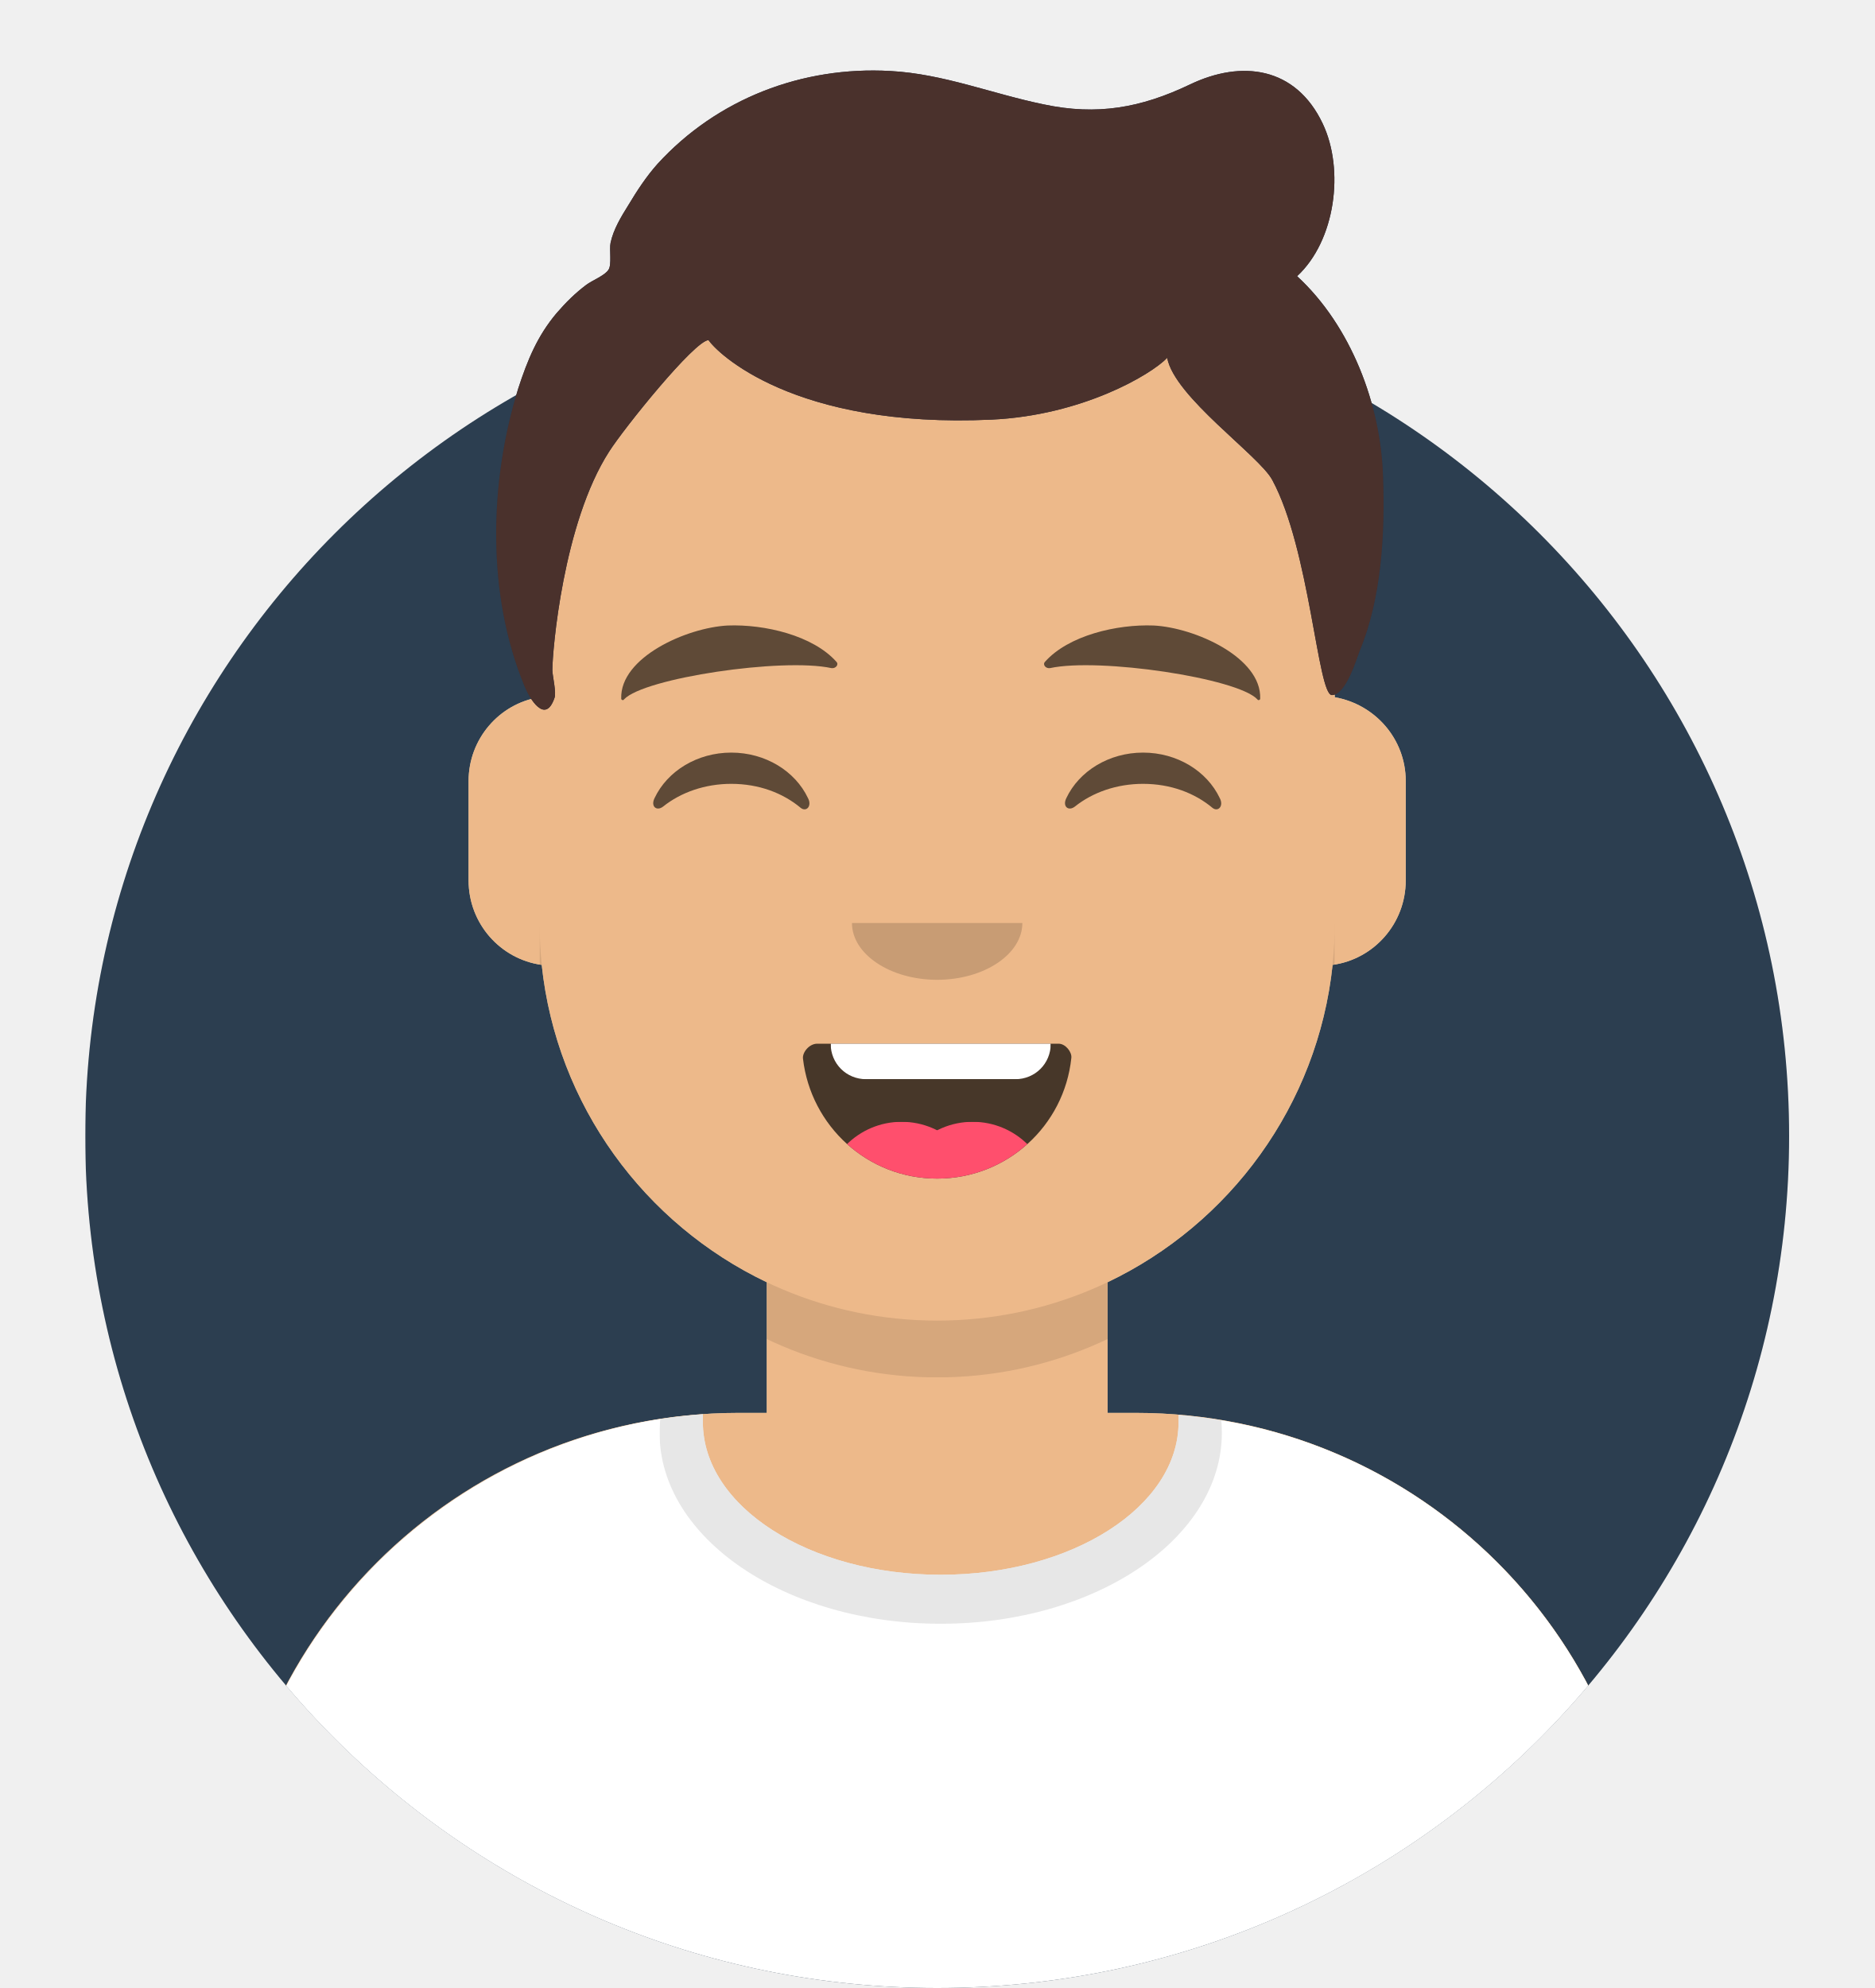
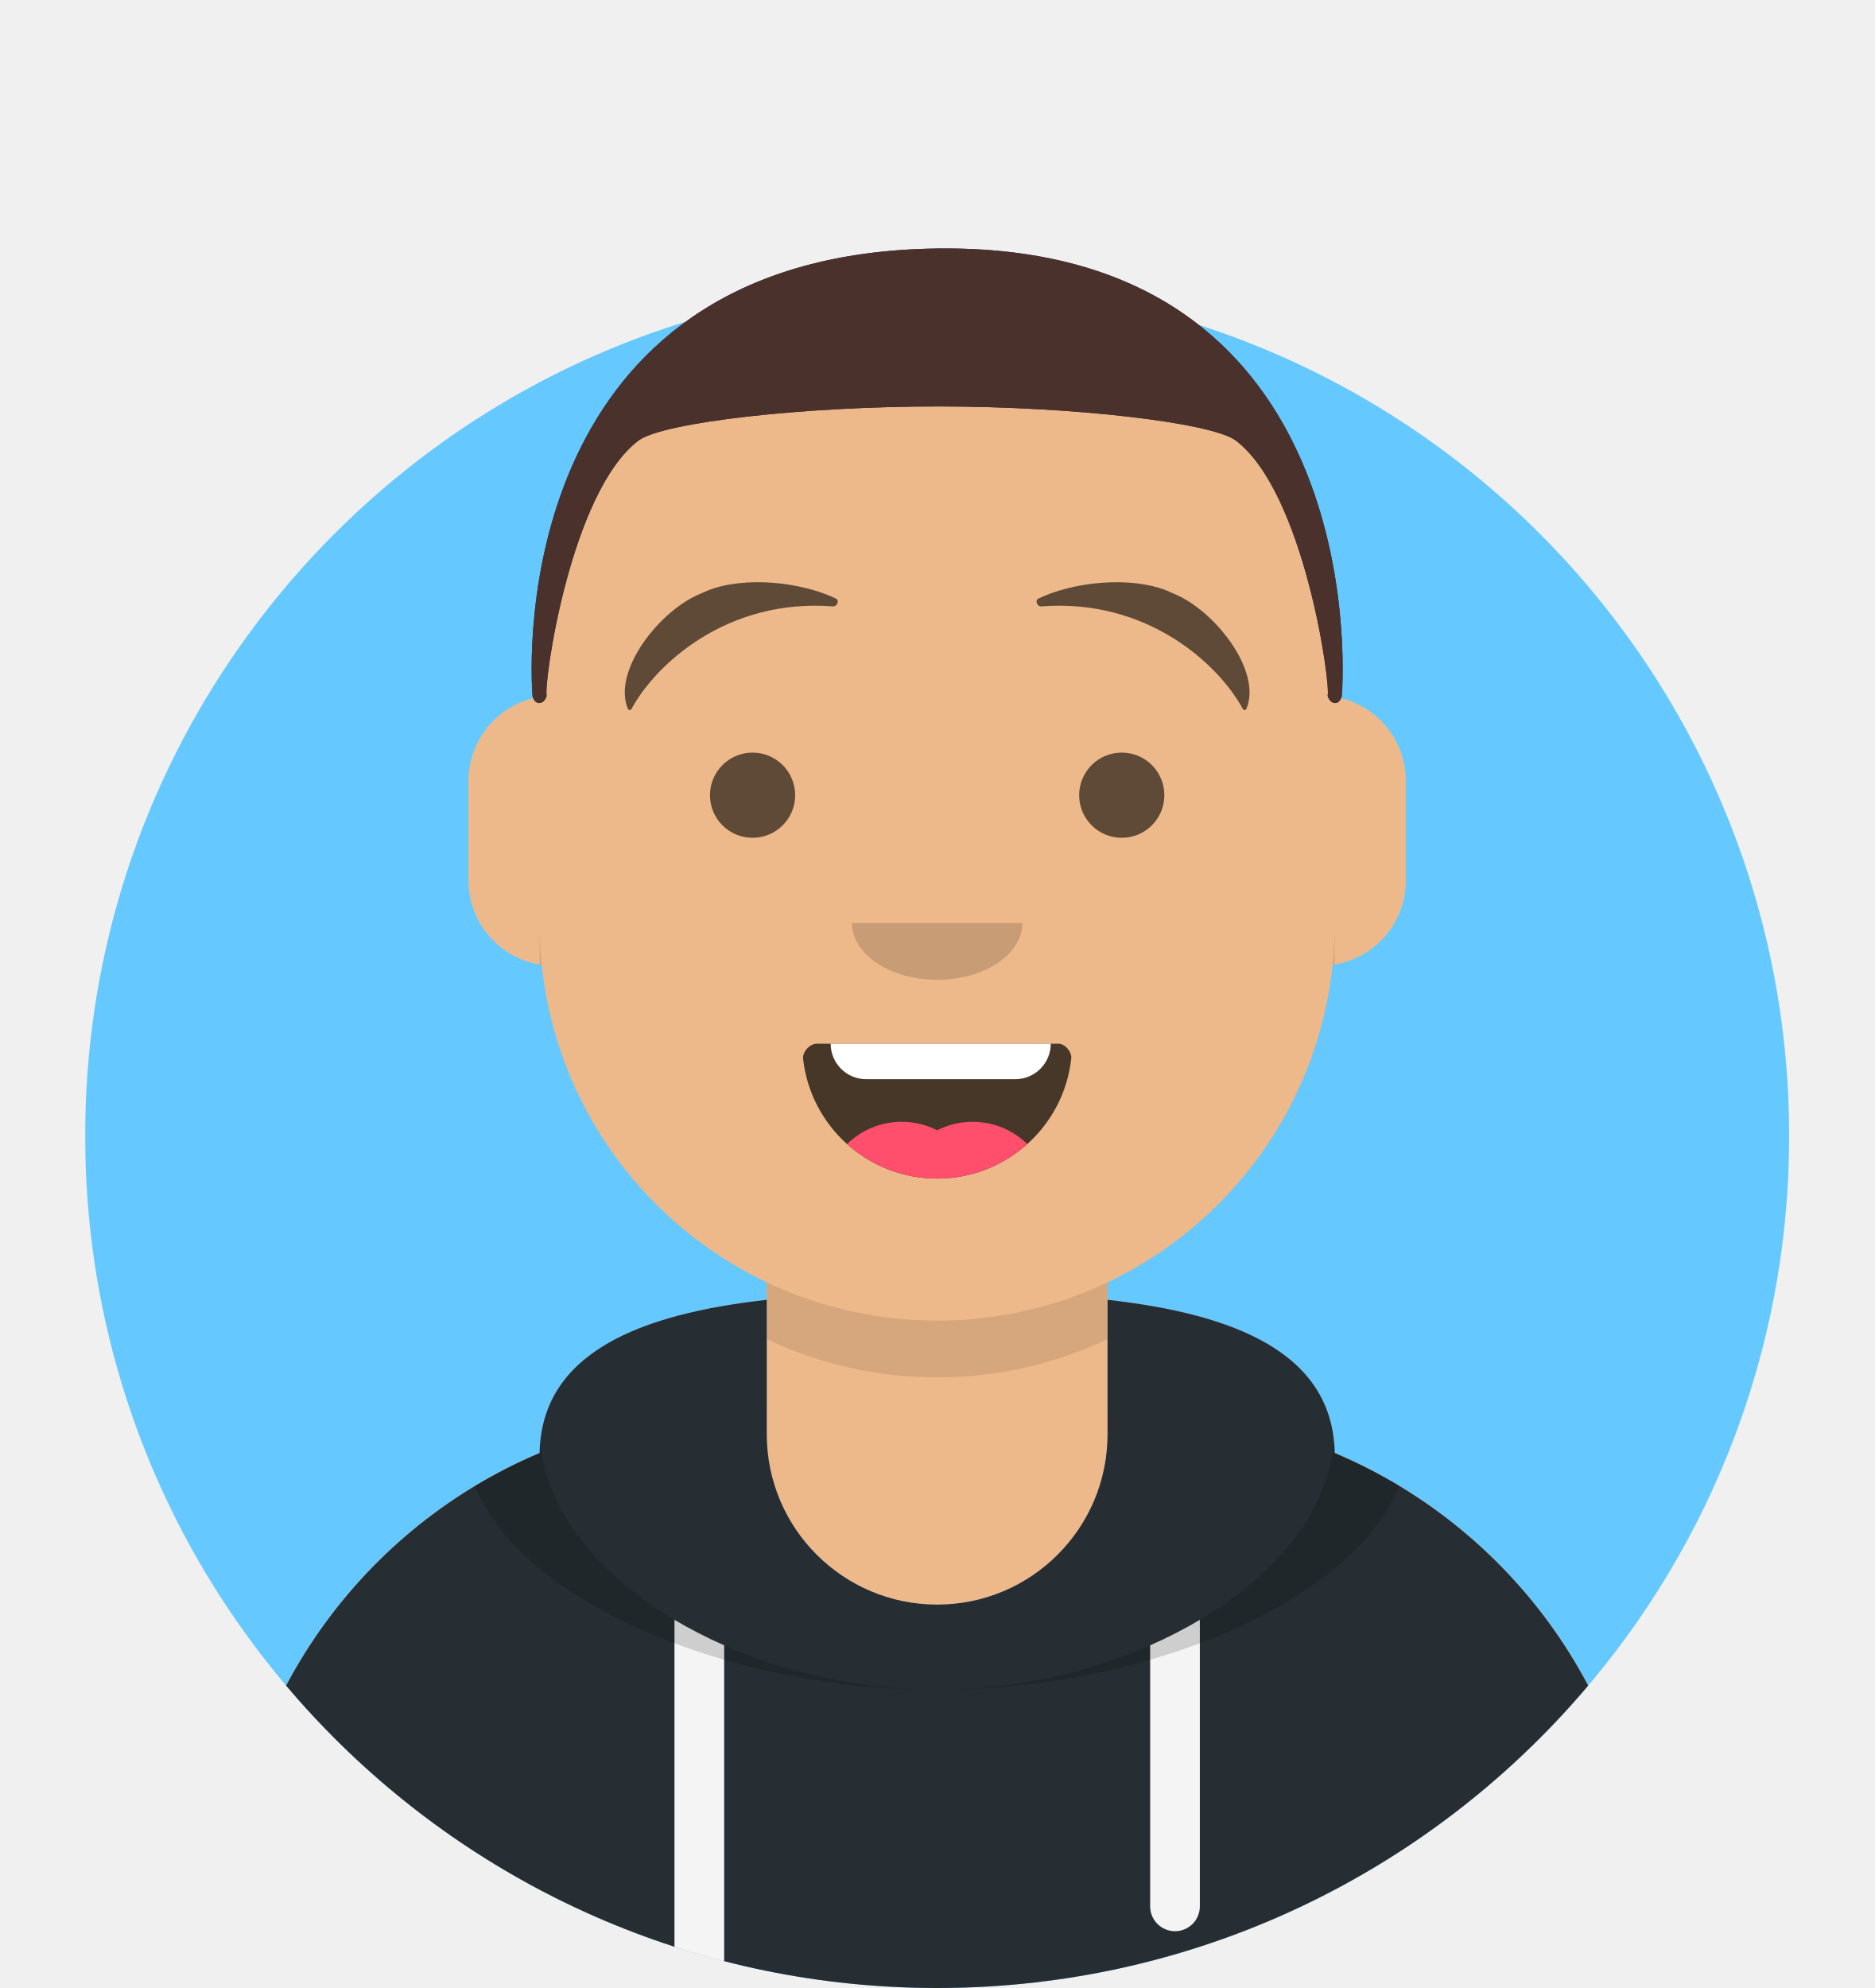
- <svg xmlns="http://www.w3.org/2000/svg" version="1.1" id="Layer_1" x="0px" y="0px" viewBox="0 0 264 280" style="enable-background:new 0 0 264 280;" xml:space="preserve">
-   <style type="text/css">
- 	.st0{fill-rule:evenodd;clip-rule:evenodd;fill:#E6E6E6;}
- 	.st1{filter:url(#Adobe_OpacityMaskFilter);}
- 	.st2{fill-rule:evenodd;clip-rule:evenodd;fill:#FFFFFF;}
- 	.st3{mask:url(#mask-2_1_);}
- 	.st4{fill-rule:evenodd;clip-rule:evenodd;fill:#2C3E50;}
- 	.st5{filter:url(#Adobe_OpacityMaskFilter_1_);}
- 	.st6{mask:url(#mask-4_1_);}
- 	.st7{fill-rule:evenodd;clip-rule:evenodd;fill:#D0C6AC;}
- 	.st8{filter:url(#Adobe_OpacityMaskFilter_2_);}
- 	.st9{mask:url(#mask-6_1_);}
- 	.st10{fill-rule:evenodd;clip-rule:evenodd;fill:#EDB98A;}
- 	.st11{filter:url(#Adobe_OpacityMaskFilter_3_);}
- 	.st12{mask:url(#mask-6_2_);fill-rule:evenodd;clip-rule:evenodd;fill-opacity:0.1;}
- 	.st13{filter:url(#Adobe_OpacityMaskFilter_4_);}
- 	.st14{mask:url(#react-mask-952_1_);}
- 	.st15{filter:url(#Adobe_OpacityMaskFilter_5_);}
- 	.st16{opacity:0.6;mask:url(#react-mask-952_2_);}
- 	.st17{fill-rule:evenodd;clip-rule:evenodd;fill-opacity:0.16;}
- 	.st18{fill-rule:evenodd;clip-rule:evenodd;fill-opacity:0.7;}
- 	.st19{filter:url(#Adobe_OpacityMaskFilter_6_);}
- 	.st20{mask:url(#react-mask-934_1_);fill-rule:evenodd;clip-rule:evenodd;fill:#FFFFFF;}
- 	.st21{filter:url(#Adobe_OpacityMaskFilter_7_);}
- 	.st22{mask:url(#react-mask-934_2_);}
- 	.st23{fill-rule:evenodd;clip-rule:evenodd;fill:#FF4F6D;}
- 	.st24{fill-rule:evenodd;clip-rule:evenodd;fill-opacity:0.6;}
- 	.st25{filter:url(#Adobe_OpacityMaskFilter_8_);}
- 	.st26{mask:url(#react-mask-925_1_);}
- 	.st27{fill-rule:evenodd;clip-rule:evenodd;fill:#28354B;}
- 	.st28{filter:url(#Adobe_OpacityMaskFilter_9_);}
- 	.st29{mask:url(#react-mask-924_1_);}
- 	.st30{fill-rule:evenodd;clip-rule:evenodd;fill:#4A312C;}
- </style>
-   <g>
-     <g transform="translate(-825, -1100)">
+ <svg xmlns="http://www.w3.org/2000/svg" xmlns:xlink="http://www.w3.org/1999/xlink" width="264px" height="280px" viewBox="0 0 264 280" version="1.1">
+   <defs>
+     <circle id="path-1" cx="120" cy="120" r="120" />
+     <path d="M12,160 C12,226.274 65.726,280 132,280 C198.274,280 252,226.274 252,160 L264,160 L264,-1.42108547e-14 L-3.19744231e-14,-1.42108547e-14 L-3.19744231e-14,160 L12,160 Z" id="path-3" />
+     <path d="M124,144.611 L124,163 L128,163 L128,163 C167.765,163 200,195.235 200,235 L200,244 L0,244 L0,235 C-4.86974701e-15,195.235 32.235,163 72,163 L72,163 L76,163 L76,144.611 C58.763,136.422 46.372,119.687 44.305,99.881 C38.48,99.058 34,94.052 34,88 L34,74 C34,68.054 38.325,63.118 44,62.166 L44,56 L44,56 C44,25.072 69.072,5.68137151e-15 100,0 L100,0 L100,0 C130.928,-5.68137151e-15 156,25.072 156,56 L156,62.166 C161.675,63.118 166,68.054 166,74 L166,88 C166,94.052 161.52,99.058 155.695,99.881 C153.628,119.687 141.237,136.422 124,144.611 Z" id="path-5" />
+   </defs>
+   <g id="Avataaar" stroke="none" stroke-width="1" fill="none" fill-rule="evenodd">
+     <g transform="translate(-825, -1100)" id="Avataaar/Circle">
      <g transform="translate(825, 1100)">
-         <g id="Circle" transform="translate(12, 40)">
-           <g id="Circle-Background">
-             <circle class="st0" cx="120" cy="120" r="120" />
-           </g>
-           <defs>
-             <filter id="Adobe_OpacityMaskFilter" filterUnits="userSpaceOnUse" x="0" y="0" width="240" height="240">
-               <feColorMatrix type="matrix" values="1 0 0 0 0  0 1 0 0 0  0 0 1 0 0  0 0 0 1 0" />
-             </filter>
-           </defs>
-           <mask maskUnits="userSpaceOnUse" x="0" y="0" width="240" height="240" id="mask-2_1_">
-             <g class="st1">
-               <circle id="path-1_1_" class="st2" cx="120" cy="120" r="120" />
-             </g>
+         <g id="Circle" stroke-width="1" fill-rule="evenodd" transform="translate(12, 40)">
+           <mask id="mask-2" fill="white">
+             <use xlink:href="#path-1" />
          </mask>
-           <g class="st3">
-             <rect class="st4" width="240" height="240" />
+           <use id="Circle-Background" fill="#E6E6E6" xlink:href="#path-1" />
+           <g id="Color/Palette/Blue-01" mask="url(#mask-2)" fill="#65C9FF">
+             <rect id="🖍Color" x="0" y="0" width="240" height="240" />
          </g>
        </g>
-         <g id="Mask">
- 			</g>
-         <defs>
-           <filter id="Adobe_OpacityMaskFilter_1_" filterUnits="userSpaceOnUse" x="-1" y="0" width="265" height="280">
-             <feColorMatrix type="matrix" values="1 0 0 0 0  0 1 0 0 0  0 0 1 0 0  0 0 0 1 0" />
-           </filter>
-         </defs>
-         <mask maskUnits="userSpaceOnUse" x="-1" y="0" width="265" height="280" id="mask-4_1_">
-           <g class="st5">
-             <path id="path-3_1_" class="st2" d="M12,160c0,66.3,53.7,120,120,120s120-53.7,120-120h12V0H0v160H12z" />
-           </g>
+         <mask id="mask-4" fill="white">
+           <use xlink:href="#path-3" />
        </mask>
-         <g id="Avataaar" class="st6">
+         <g id="Mask" />
+         <g id="Avataaar" stroke-width="1" fill-rule="evenodd" mask="url(#mask-4)">
          <g id="Body" transform="translate(32, 36)">
-             <g>
-               <path class="st7" d="M124,144.6V163h4l0,0c39.8,0,72,32.2,72,72v9H0v-9c0-39.8,32.2-72,72-72l0,0h4v-18.4        c-17.2-8.2-29.6-24.9-31.7-44.7C38.5,99.1,34,94.1,34,88V74c0-5.9,4.3-10.9,10-11.8V56l0,0c0-30.9,25.1-56,56-56l0,0l0,0        c30.9,0,56,25.1,56,56v6.2c5.7,1,10,5.9,10,11.8v14c0,6.1-4.5,11.1-10.3,11.9C153.6,119.7,141.2,136.4,124,144.6z" />
-             </g>
-             <defs>
-               <filter id="Adobe_OpacityMaskFilter_2_" filterUnits="userSpaceOnUse" x="-32" y="0" width="264" height="244">
-                 <feColorMatrix type="matrix" values="1 0 0 0 0  0 1 0 0 0  0 0 1 0 0  0 0 0 1 0" />
-               </filter>
-             </defs>
-             <mask maskUnits="userSpaceOnUse" x="-32" y="0" width="264" height="244" id="mask-6_1_">
-               <g class="st8">
-                 <path id="path-5_1_" class="st2" d="M124,144.6V163h4l0,0c39.8,0,72,32.2,72,72v9H0v-9c0-39.8,32.2-72,72-72l0,0h4v-18.4         c-17.2-8.2-29.6-24.9-31.7-44.7C38.5,99.1,34,94.1,34,88V74c0-5.9,4.3-10.9,10-11.8V56l0,0c0-30.9,25.1-56,56-56l0,0l0,0         c30.9,0,56,25.1,56,56v6.2c5.7,1,10,5.9,10,11.8v14c0,6.1-4.5,11.1-10.3,11.9C153.6,119.7,141.2,136.4,124,144.6z" />
-               </g>
+             <mask id="mask-6" fill="white">
+               <use xlink:href="#path-5" />
            </mask>
-             <g class="st9">
-               <g id="Color" transform="translate(-32, 0)">
-                 <rect class="st10" width="264" height="244" />
+             <use fill="#D0C6AC" xlink:href="#path-5" />
+             <g id="Skin/👶🏽-03-Brown" mask="url(#mask-6)" fill="#EDB98A">
+               <g transform="translate(-32, 0)" id="Color">
+                 <rect x="0" y="0" width="264" height="244" />
              </g>
            </g>
+             <path d="M156,79 L156,102 C156,132.928 130.928,158 100,158 C69.072,158 44,132.928 44,102 L44,79 L44,94 C44,124.928 69.072,150 100,150 C130.928,150 156,124.928 156,94 L156,79 Z" id="Neck-Shadow" fill-opacity="0.1" fill="#000000" mask="url(#mask-6)" />
+           </g>
+           <g id="Clothing/Hoodie" transform="translate(0, 170)">
            <defs>
-               <filter id="Adobe_OpacityMaskFilter_3_" filterUnits="userSpaceOnUse" x="44" y="79" width="112" height="79">
-                 <feColorMatrix type="matrix" values="1 0 0 0 0  0 1 0 0 0  0 0 1 0 0  0 0 0 1 0" />
-               </filter>
+               <path d="M108,13.071 C90.081,15.076 76.28,20.552 76.004,34.645 C50.146,45.568 32,71.165 32,100.999 L32,100.999 L32,110 L232,110 L232,100.999 C232,71.165 213.854,45.568 187.996,34.645 C187.72,20.552 173.919,15.076 156,13.071 L156,32 L156,32 C156,45.255 145.255,56 132,56 L132,56 C118.745,56 108,45.255 108,32 L108,13.071 Z" id="react-path-143" />
            </defs>
-             <mask maskUnits="userSpaceOnUse" x="44" y="79" width="112" height="79" id="mask-6_2_">
-               <g class="st11">
-                 <path id="path-5_2_" class="st2" d="M124,144.6V163h4l0,0c39.8,0,72,32.2,72,72v9H0v-9c0-39.8,32.2-72,72-72l0,0h4v-18.4         c-17.2-8.2-29.6-24.9-31.7-44.7C38.5,99.1,34,94.1,34,88V74c0-5.9,4.3-10.9,10-11.8V56l0,0c0-30.9,25.1-56,56-56l0,0l0,0         c30.9,0,56,25.1,56,56v6.2c5.7,1,10,5.9,10,11.8v14c0,6.1-4.5,11.1-10.3,11.9C153.6,119.7,141.2,136.4,124,144.6z" />
-               </g>
+             <mask id="react-mask-144" fill="white">
+               <use xlink:href="#react-path-143" />
            </mask>
-             <path id="Neck-Shadow" class="st12" d="M156,79v23c0,30.9-25.1,56-56,56s-56-25.1-56-56V79v15c0,30.9,25.1,56,56,56       s56-25.1,56-56V79z" />
+             <use id="Hoodie" fill="#B7C1DB" fill-rule="evenodd" xlink:href="#react-path-143" />
+             <g id="Color/Palette/Gray-01" mask="url(#react-mask-144)" fill-rule="evenodd" fill="#262E33">
+               <rect id="🖍Color" x="0" y="0" width="264" height="110" />
+             </g>
+             <path d="M102,61.739 L102,110 L95,110 L95,58.15 C97.204,59.46 99.547,60.661 102,61.739 Z M169,58.15 L169,98.5 C169,100.433 167.433,102 165.5,102 C163.567,102 162,100.433 162,98.5 L162,61.739 C164.453,60.661 166.796,59.46 169,58.15 Z" id="Straps" fill="#F4F4F4" fill-rule="evenodd" mask="url(#react-mask-144)" />
+             <path d="M90.96,12.724 C75.909,15.571 65.5,21.243 65.5,32.308 C65.5,52.02 98.538,68 132,68 C165.462,68 198.5,52.02 198.5,32.308 C198.5,21.243 188.091,15.571 173.04,12.724 C182.125,16.074 188,21.706 188,31.077 C188,51.469 160.179,68 132,68 C103.821,68 76,51.469 76,31.077 C76,21.706 81.875,16.074 90.96,12.724 Z" id="Shadow" fill-opacity="0.16" fill="#000000" fill-rule="evenodd" mask="url(#react-mask-144)" />
          </g>
-           <g transform="translate(0, 170)">
-             <g id="Clothes">
-               <path class="st0" d="M166,29.3c37,3,66,34,66,71.8v8.9H32v-8.9C32,63,61.6,31.8,99,29.2c0,0.4,0,0.7,0,1.1        c0,11.9,15,21.5,33.5,21.5S166,42.2,166,30.3C166,30,166,29.6,166,29.3z" />
-             </g>
-             <defs>
-               <filter id="Adobe_OpacityMaskFilter_4_" filterUnits="userSpaceOnUse" x="0" y="0" width="264" height="110">
-                 <feColorMatrix type="matrix" values="1 0 0 0 0  0 1 0 0 0  0 0 1 0 0  0 0 0 1 0" />
-               </filter>
-             </defs>
-             <mask maskUnits="userSpaceOnUse" x="0" y="0" width="264" height="110" id="react-mask-952_1_">
-               <g class="st13">
-                 <path id="react-path-951_1_" class="st2" d="M166,29.3c37,3,66,34,66,71.8v8.9H32v-8.9C32,63,61.6,31.8,99,29.2         c0,0.4,0,0.7,0,1.1c0,11.9,15,21.5,33.5,21.5S166,42.2,166,30.3C166,30,166,29.6,166,29.3z" />
-               </g>
-             </mask>
-             <g class="st14">
-               <rect class="st2" width="264" height="110" />
-             </g>
-             <defs>
-               <filter id="Adobe_OpacityMaskFilter_5_" filterUnits="userSpaceOnUse" x="92.9" y="4.9" width="79.3" height="53.8">
-                 <feColorMatrix type="matrix" values="1 0 0 0 0  0 1 0 0 0  0 0 1 0 0  0 0 0 1 0" />
-               </filter>
-             </defs>
-             <mask maskUnits="userSpaceOnUse" x="92.9" y="4.9" width="79.3" height="53.8" id="react-mask-952_2_">
-               <g class="st15">
-                 <path id="react-path-951_2_" class="st2" d="M166,29.3c37,3,66,34,66,71.8v8.9H32v-8.9C32,63,61.6,31.8,99,29.2         c0,0.4,0,0.7,0,1.1c0,11.9,15,21.5,33.5,21.5S166,42.2,166,30.3C166,30,166,29.6,166,29.3z" />
-               </g>
-             </mask>
-             <g id="Shadowy" class="st16">
-               <g transform="translate(92, 4)">
-                 <ellipse class="st17" cx="40.5" cy="27.8" rx="39.6" ry="26.9" />
-               </g>
-             </g>
-           </g>
-           <g id="Face" transform="translate(76, 82)">
-             <g transform="translate(2, 52)">
-               <g id="Mouth">
-                 <path class="st18" d="M35.1,15.1C36.2,24.6,44.2,32,54,32c9.8,0,17.9-7.4,18.9-17c0.1-0.8-0.8-2-1.8-2c-14.9,0-26.3,0-34,0         C36,13,35,14.2,35.1,15.1z" />
-               </g>
+           <g id="Face" transform="translate(76, 82)" fill="#000000">
+             <g id="Mouth/Smile" transform="translate(2, 52)">
              <defs>
-                 <filter id="Adobe_OpacityMaskFilter_6_" filterUnits="userSpaceOnUse" x="39" y="2" width="31" height="16">
-                   <feColorMatrix type="matrix" values="1 0 0 0 0  0 1 0 0 0  0 0 1 0 0  0 0 0 1 0" />
-                 </filter>
+                 <path d="M35.118,15.128 C36.176,24.62 44.226,32 54,32 C63.804,32 71.874,24.574 72.892,15.04 C72.974,14.273 72.117,13 71.043,13 C56.149,13 44.738,13 37.087,13 C36.007,13 35.012,14.178 35.118,15.128 Z" id="react-path-167" />
              </defs>
-               <mask maskUnits="userSpaceOnUse" x="39" y="2" width="31" height="16" id="react-mask-934_1_">
-                 <g class="st19">
-                   <path id="react-path-933_1_" class="st2" d="M35.1,15.1C36.2,24.6,44.2,32,54,32c9.8,0,17.9-7.4,18.9-17          c0.1-0.8-0.8-2-1.8-2c-14.9,0-26.3,0-34,0C36,13,35,14.2,35.1,15.1z" />
-                 </g>
+               <mask id="react-mask-168" fill="white">
+                 <use xlink:href="#react-path-167" />
              </mask>
-               <path id="Teeth" class="st20" d="M44,2h21c2.8,0,5,2.2,5,5v6c0,2.8-2.2,5-5,5H44c-2.8,0-5-2.2-5-5V7C39,4.2,41.2,2,44,2z" />
-               <defs>
-                 <filter id="Adobe_OpacityMaskFilter_7_" filterUnits="userSpaceOnUse" x="38" y="24" width="32" height="22">
-                   <feColorMatrix type="matrix" values="1 0 0 0 0  0 1 0 0 0  0 0 1 0 0  0 0 0 1 0" />
-                 </filter>
-               </defs>
-               <mask maskUnits="userSpaceOnUse" x="38" y="24" width="32" height="22" id="react-mask-934_2_">
-                 <g class="st21">
-                   <path id="react-path-933_2_" class="st2" d="M35.1,15.1C36.2,24.6,44.2,32,54,32c9.8,0,17.9-7.4,18.9-17          c0.1-0.8-0.8-2-1.8-2c-14.9,0-26.3,0-34,0C36,13,35,14.2,35.1,15.1z" />
-                 </g>
-               </mask>
-               <g id="Tongue" class="st22">
+               <use id="Mouth" fill-opacity="0.7" fill="#000000" fill-rule="evenodd" xlink:href="#react-path-167" />
+               <rect id="Teeth" fill="#FFFFFF" fill-rule="evenodd" mask="url(#react-mask-168)" x="39" y="2" width="31" height="16" rx="5" />
+               <g id="Tongue" stroke-width="1" fill-rule="evenodd" mask="url(#react-mask-168)" fill="#FF4F6D">
                <g transform="translate(38, 24)">
-                   <circle class="st23" cx="11" cy="11" r="11" />
-                   <circle class="st23" cx="21" cy="11" r="11" />
+                   <circle cx="11" cy="11" r="11" />
+                   <circle cx="21" cy="11" r="11" />
                </g>
              </g>
            </g>
-             <g transform="translate(28, 40)">
-               <path id="Nose" class="st17" d="M16,8c0,4.4,5.4,8,12,8l0,0c6.6,0,12-3.6,12-8" />
+             <g id="Nose/Default" transform="translate(28, 40)" fill-opacity="0.16">
+               <path d="M16,8 C16,12.418 21.373,16 28,16 L28,16 C34.627,16 40,12.418 40,8" id="Nose" />
            </g>
-             <g transform="translate(0, 8)">
-               <path id="Squint" class="st24" d="M16.2,22.4C18,18.6,22.2,16,27,16c4.8,0,9,2.6,10.8,6.4c0.6,1.1-0.2,2-1,1.4        c-2.5-2.1-5.9-3.4-9.8-3.4c-3.7,0-7.1,1.2-9.6,3.2C16.5,24.3,15.6,23.6,16.2,22.4z" />
-               <path class="st24" d="M74.2,22.4C76,18.6,80.2,16,85,16c4.8,0,9,2.6,10.8,6.4c0.6,1.1-0.2,2-1,1.4c-2.5-2.1-5.9-3.4-9.8-3.4        c-3.7,0-7.1,1.2-9.6,3.2C74.5,24.3,73.6,23.6,74.2,22.4z" />
+             <g id="Eyes/Default-😀" transform="translate(0, 8)" fill-opacity="0.6">
+               <circle id="Eye" cx="30" cy="22" r="6" />
+               <circle id="Eye" cx="82" cy="22" r="6" />
            </g>
-             <g>
-               <path id="Eyebrow" class="st24" d="M26.5,6.1c-5.8,0.3-15.2,4.5-15,10.3c0,0.2,0.3,0.3,0.4,0.1c2.8-3,22.3-5.9,29.2-4.4        c0.6,0.1,1.1-0.5,0.7-0.9C38.5,7.5,31.7,5.9,26.5,6.1" />
-               <path class="st24" d="M86.5,6.1c5.8,0.3,15.2,4.5,15,10.3c0,0.2-0.3,0.3-0.4,0.1c-2.8-3-22.3-5.9-29.2-4.4        c-0.6,0.1-1.1-0.5-0.7-0.9C74.5,7.5,81.3,5.9,86.5,6.1" />
+             <g id="Eyebrow/Natural/Raised-Excited-Natural" fill-opacity="0.6">
+               <path d="M22.766,1.578 L23.677,1.176 C28.919,-0.905 36.865,-0.033 41.723,2.299 C42.29,2.571 41.902,3.452 41.321,3.407 C26.402,2.256 16.358,11.553 12.946,17.847 C12.845,18.034 12.539,18.055 12.464,17.881 C10.156,12.562 16.913,3.896 22.766,1.578 Z" id="Eye-Browse-Reddit" />
+               <path d="M80.766,1.578 L81.677,1.176 C86.919,-0.905 94.865,-0.033 99.723,2.299 C100.29,2.571 99.902,3.452 99.321,3.407 C84.402,2.256 74.358,11.553 70.946,17.847 C70.845,18.034 70.539,18.055 70.464,17.881 C68.156,12.562 74.913,3.896 80.766,1.578 Z" id="Eye-Browse-Reddit" transform="translate(85, 9) scale(-1, 1) translate(-85, -9) " />
            </g>
          </g>
-           <g id="Top">
+           <g id="Top" stroke-width="1" fill-rule="evenodd">
            <defs>
-               <filter id="Adobe_OpacityMaskFilter_8_" filterUnits="userSpaceOnUse" x="-1" y="0" width="264" height="280">
-                 <feColorMatrix type="matrix" values="1 0 0 0 0  0 1 0 0 0  0 0 1 0 0  0 0 0 1 0" />
+               <rect id="react-path-100" x="0" y="0" width="264" height="280" />
+               <path d="M1,64 C1.347,65.488 2.673,65.223 3,64 C2.537,62.446 6.296,35.248 16,28 C19.618,25.483 39.008,23.232 58.313,23.246 C77.409,23.259 96.421,25.511 100,28 C109.704,35.248 113.463,62.446 113,64 C113.327,65.223 114.653,65.488 115,64 C115.719,53.702 115,0.274 58,1 C1,1.726 0.281,53.702 1,64 Z" id="react-path-101" />
+               <filter x="-0.8%" y="-2.0%" width="101.5%" height="108.0%" filterUnits="objectBoundingBox" id="react-filter-97">
+                 <feOffset dx="0" dy="2" in="SourceAlpha" result="shadowOffsetOuter1" />
+                 <feColorMatrix values="0 0 0 0 0   0 0 0 0 0   0 0 0 0 0  0 0 0 0.16 0" type="matrix" in="shadowOffsetOuter1" result="shadowMatrixOuter1" />
+                 <feMerge>
+                   <feMergeNode in="shadowMatrixOuter1" />
+                   <feMergeNode in="SourceGraphic" />
+                 </feMerge>
              </filter>
            </defs>
-             <mask maskUnits="userSpaceOnUse" x="-1" y="0" width="264" height="280" id="react-mask-925_1_">
-               <g class="st25">
-                 <rect id="react-path-927_1_" class="st2" width="264" height="280" />
-               </g>
+             <mask id="react-mask-98" fill="white">
+               <use xlink:href="#react-path-100" />
            </mask>
-             <g class="st26">
+             <g id="Mask" />
+             <g id="Top/Short-Hair/The-Caesar" mask="url(#react-mask-98)">
              <g transform="translate(-1, 0)">
-                 <g id="Short-Hair">
-                   <path class="st27" d="M183.7,38.9c5.4-5,6.7-15,3.6-21.5c-3.8-8-11.4-9-18.7-5.5c-6.9,3.3-13.1,4.4-20.6,2.8          c-7.3-1.5-14.1-4.3-21.6-4.7C114,9.3,102,13.9,93.6,23.1c-1.6,1.8-2.9,3.8-4.1,5.8c-1,1.6-2.1,3.4-2.5,5.3          c-0.2,0.9,0.2,3.1-0.3,3.8c-0.5,0.8-2.3,1.5-3.1,2.1c-1.6,1.2-2.9,2.5-4.2,4c-2.7,3.2-4.1,6.6-5.4,10.6          c-4.1,13.2-4.5,29,0.9,42c0.7,1.7,2.9,5.4,4.2,1.6c0.3-0.7-0.3-3.2-0.3-3.9c0-2.7,1.5-20.7,8-30.8c2.1-3.3,12-15.6,14-15.7          c1.1,1.7,11.9,12.5,39.9,11.2c12.7-0.6,22.4-6.3,24.7-8.7c1,5.5,13,13.8,14.8,17.2c5.3,9.8,6.4,30.3,8.4,30.3          s3.5-5.2,3.9-6.2c3.1-7.4,3.6-16.6,3.3-24.6C195.5,57,191.3,45.9,183.7,38.9z" />
-                 </g>
-                 <defs>
-                   <filter id="Adobe_OpacityMaskFilter_9_" filterUnits="userSpaceOnUse" x="0" y="0" width="264" height="280">
-                     <feColorMatrix type="matrix" values="1 0 0 0 0  0 1 0 0 0  0 0 1 0 0  0 0 0 1 0" />
-                   </filter>
-                 </defs>
-                 <mask maskUnits="userSpaceOnUse" x="0" y="0" width="264" height="280" id="react-mask-924_1_">
-                   <g class="st28">
-                     <path id="react-path-926_1_" class="st2" d="M183.7,38.9c5.4-5,6.7-15,3.6-21.5c-3.8-8-11.4-9-18.7-5.5           c-6.9,3.3-13.1,4.4-20.6,2.8c-7.3-1.5-14.1-4.3-21.6-4.7C114,9.3,102,13.9,93.6,23.1c-1.6,1.8-2.9,3.8-4.1,5.8           c-1,1.6-2.1,3.4-2.5,5.3c-0.2,0.9,0.2,3.1-0.3,3.8c-0.5,0.8-2.3,1.5-3.1,2.1c-1.6,1.2-2.9,2.5-4.2,4           c-2.7,3.2-4.1,6.6-5.4,10.6c-4.1,13.2-4.5,29,0.9,42c0.7,1.7,2.9,5.4,4.2,1.6c0.3-0.7-0.3-3.2-0.3-3.9           c0-2.7,1.5-20.7,8-30.8c2.1-3.3,12-15.6,14-15.7c1.1,1.7,11.9,12.5,39.9,11.2c12.7-0.6,22.4-6.3,24.7-8.7           c1,5.5,13,13.8,14.8,17.2c5.3,9.8,6.4,30.3,8.4,30.3s3.5-5.2,3.9-6.2c3.1-7.4,3.6-16.6,3.3-24.6           C195.5,57,191.3,45.9,183.7,38.9z" />
-                   </g>
-                 </mask>
-                 <g class="st29">
-                   <g transform="translate(0, 0) ">
-                     <rect class="st30" width="264" height="280" />
+                 <g id="Hair" stroke-width="1" fill-rule="evenodd" transform="translate(75, 34)">
+                   <mask id="react-mask-99" fill="white">
+                     <use xlink:href="#react-path-101" />
+                   </mask>
+                   <use id="Caesar" fill="#28354B" xlink:href="#react-path-101" />
+                   <g id="Skin/👶🏽-03-Brown" mask="url(#react-mask-99)" fill="#4A312C">
+                     <g transform="translate(0, 0) " id="Color">
+                       <rect x="0" y="0" width="264" height="280" />
+                     </g>
                  </g>
                </g>
              </g>
            </g>
          </g>
        </g>
      </g>
    </g>
  </g>
</svg>
